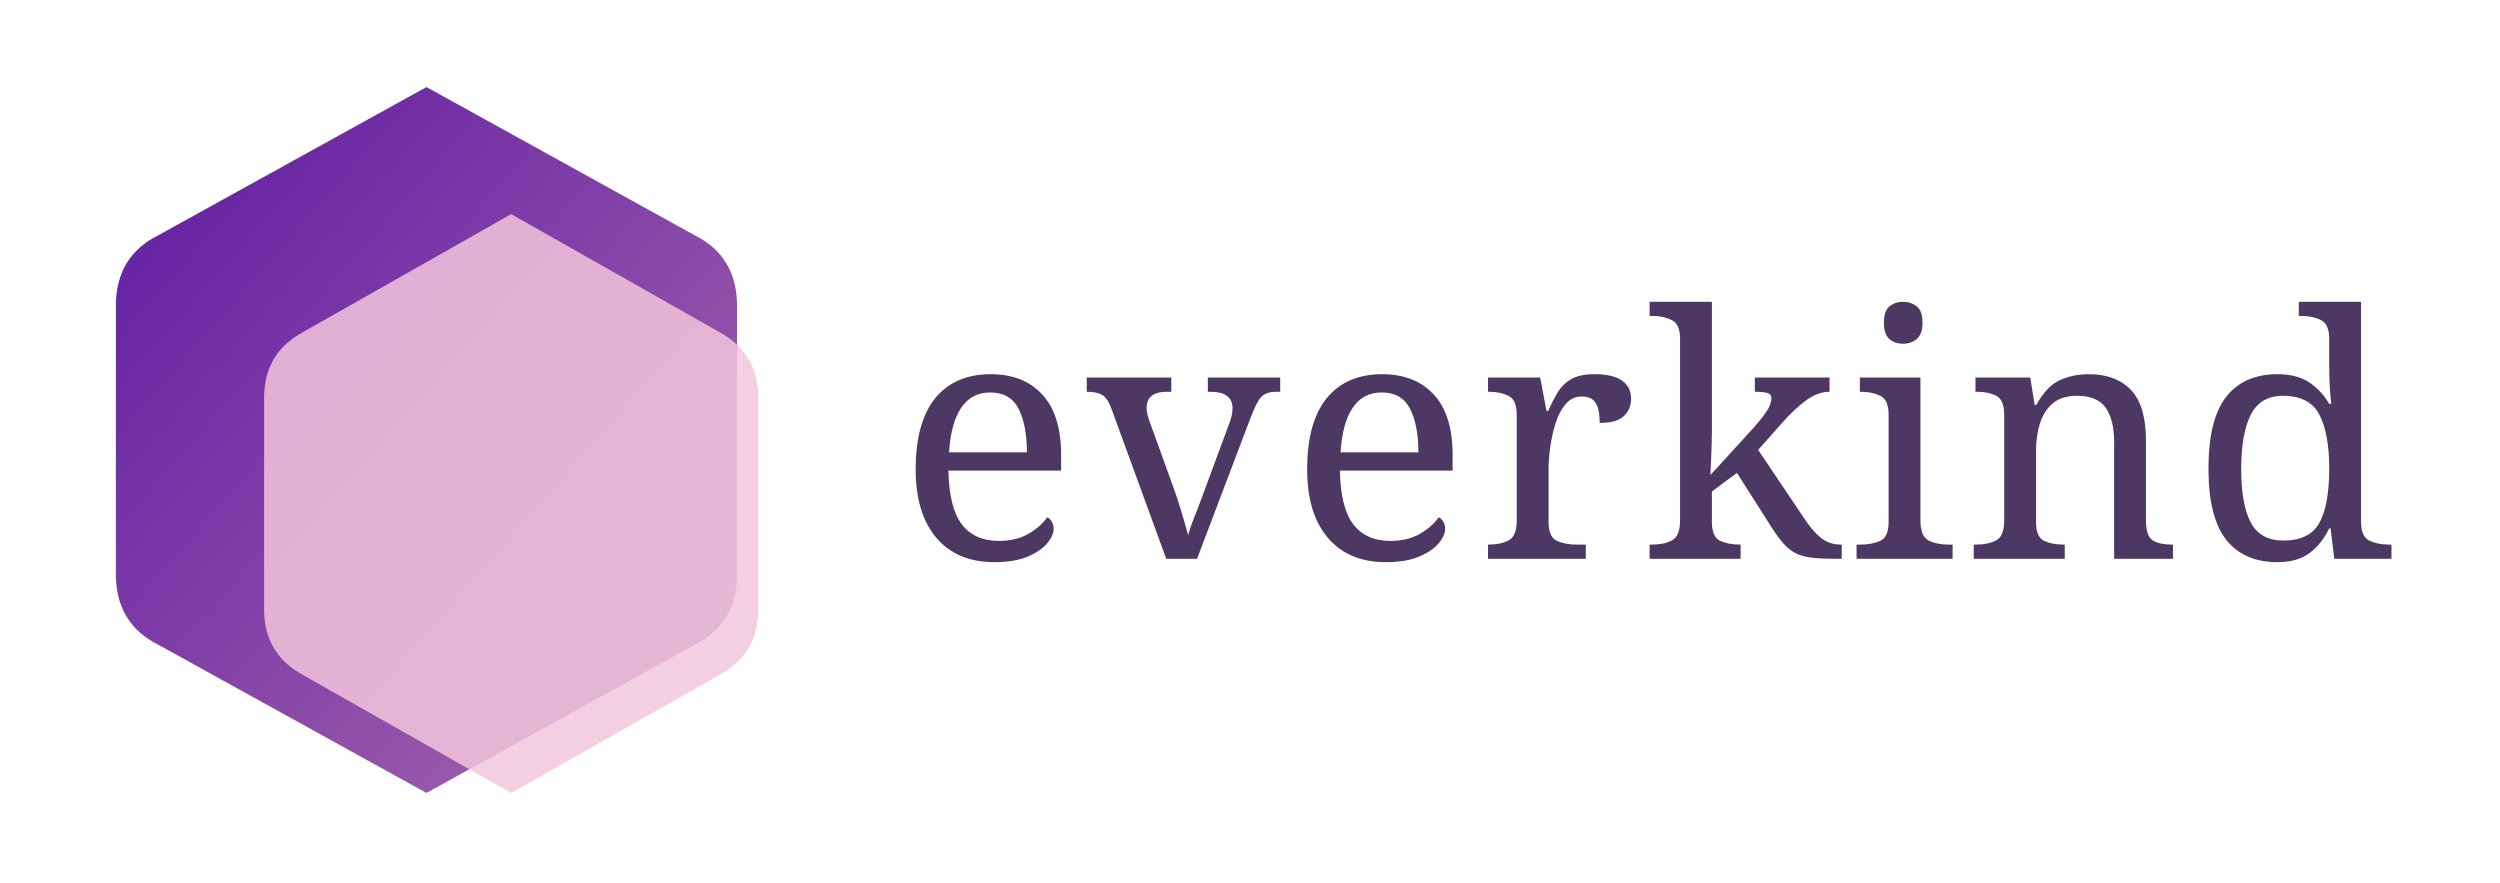
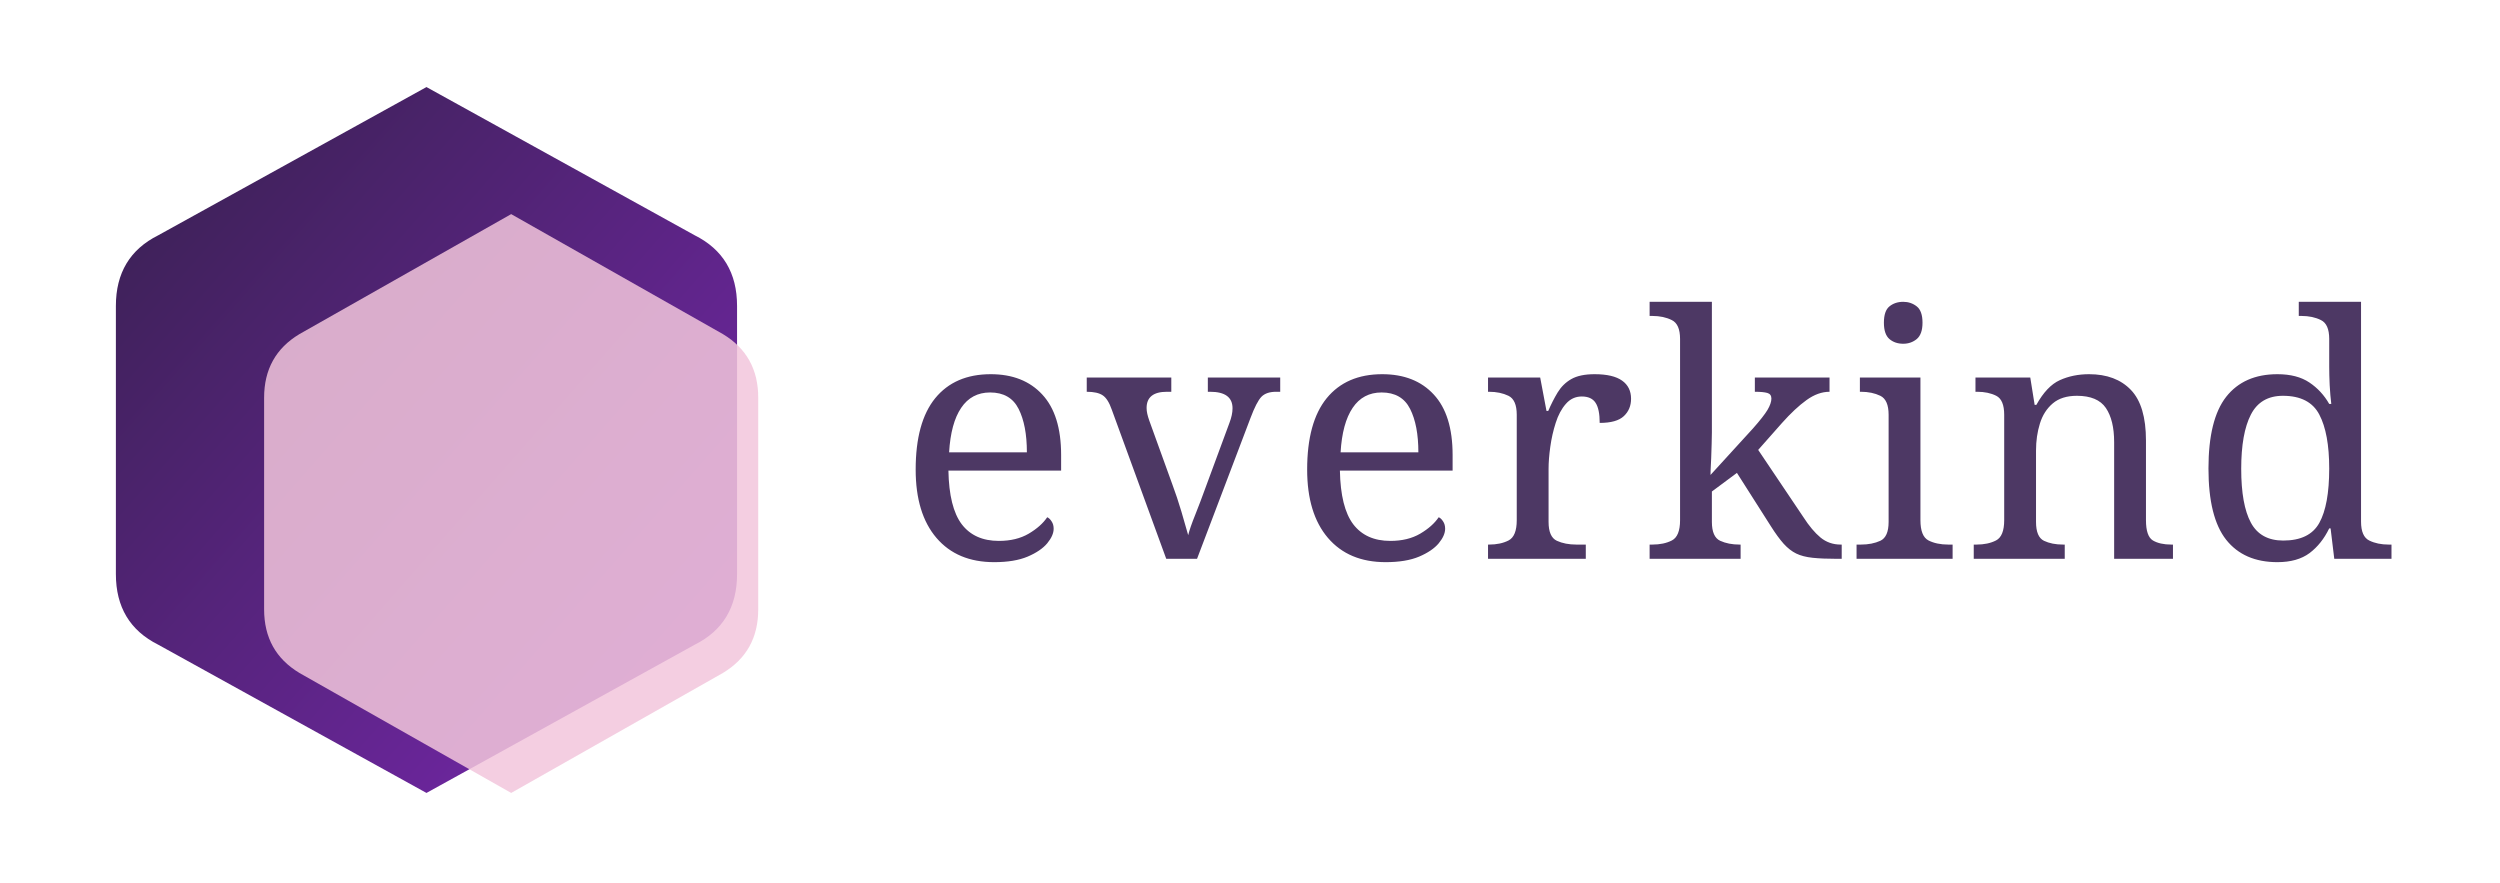
<svg xmlns="http://www.w3.org/2000/svg" viewBox="0 0 340 120" role="img" aria-label="Everkind">
  <defs>
    <linearGradient id="ll-g" x1="0" y1="0" x2="1" y2="1">
-       <stop offset="0" stop-color="#5E1AA3" />
-       <stop offset="1" stop-color="#A96BAD" />
+       <stop offset="0" stop-color="#37214E" />
+       <stop offset="1" stop-color="#7A27B2" />
    </linearGradient>
  </defs>
  <g transform="translate(10,8) scale(.96)">
    <path d="M50 4 L88 25 Q94 28 94 35 L94 73 Q94 80 88 83 L50 104 L12 83 Q6 80 6 73 L6 35 Q6 28 12 25 Z" fill="url(#ll-g)" />
    <path d="M62 22 L92 39 Q97 42 97 48 L97 78 Q97 84 92 87 L62 104 L32 87 Q27 84 27 78 L27 48 Q27 42 32 39 Z" fill="#F2C6DC" opacity=".85" />
  </g>
  <text x="122" y="76" font-family="Crimson Pro, Georgia, serif" font-weight="500" font-size="46" letter-spacing="1" fill="#4D3864">everkind</text>
</svg>
